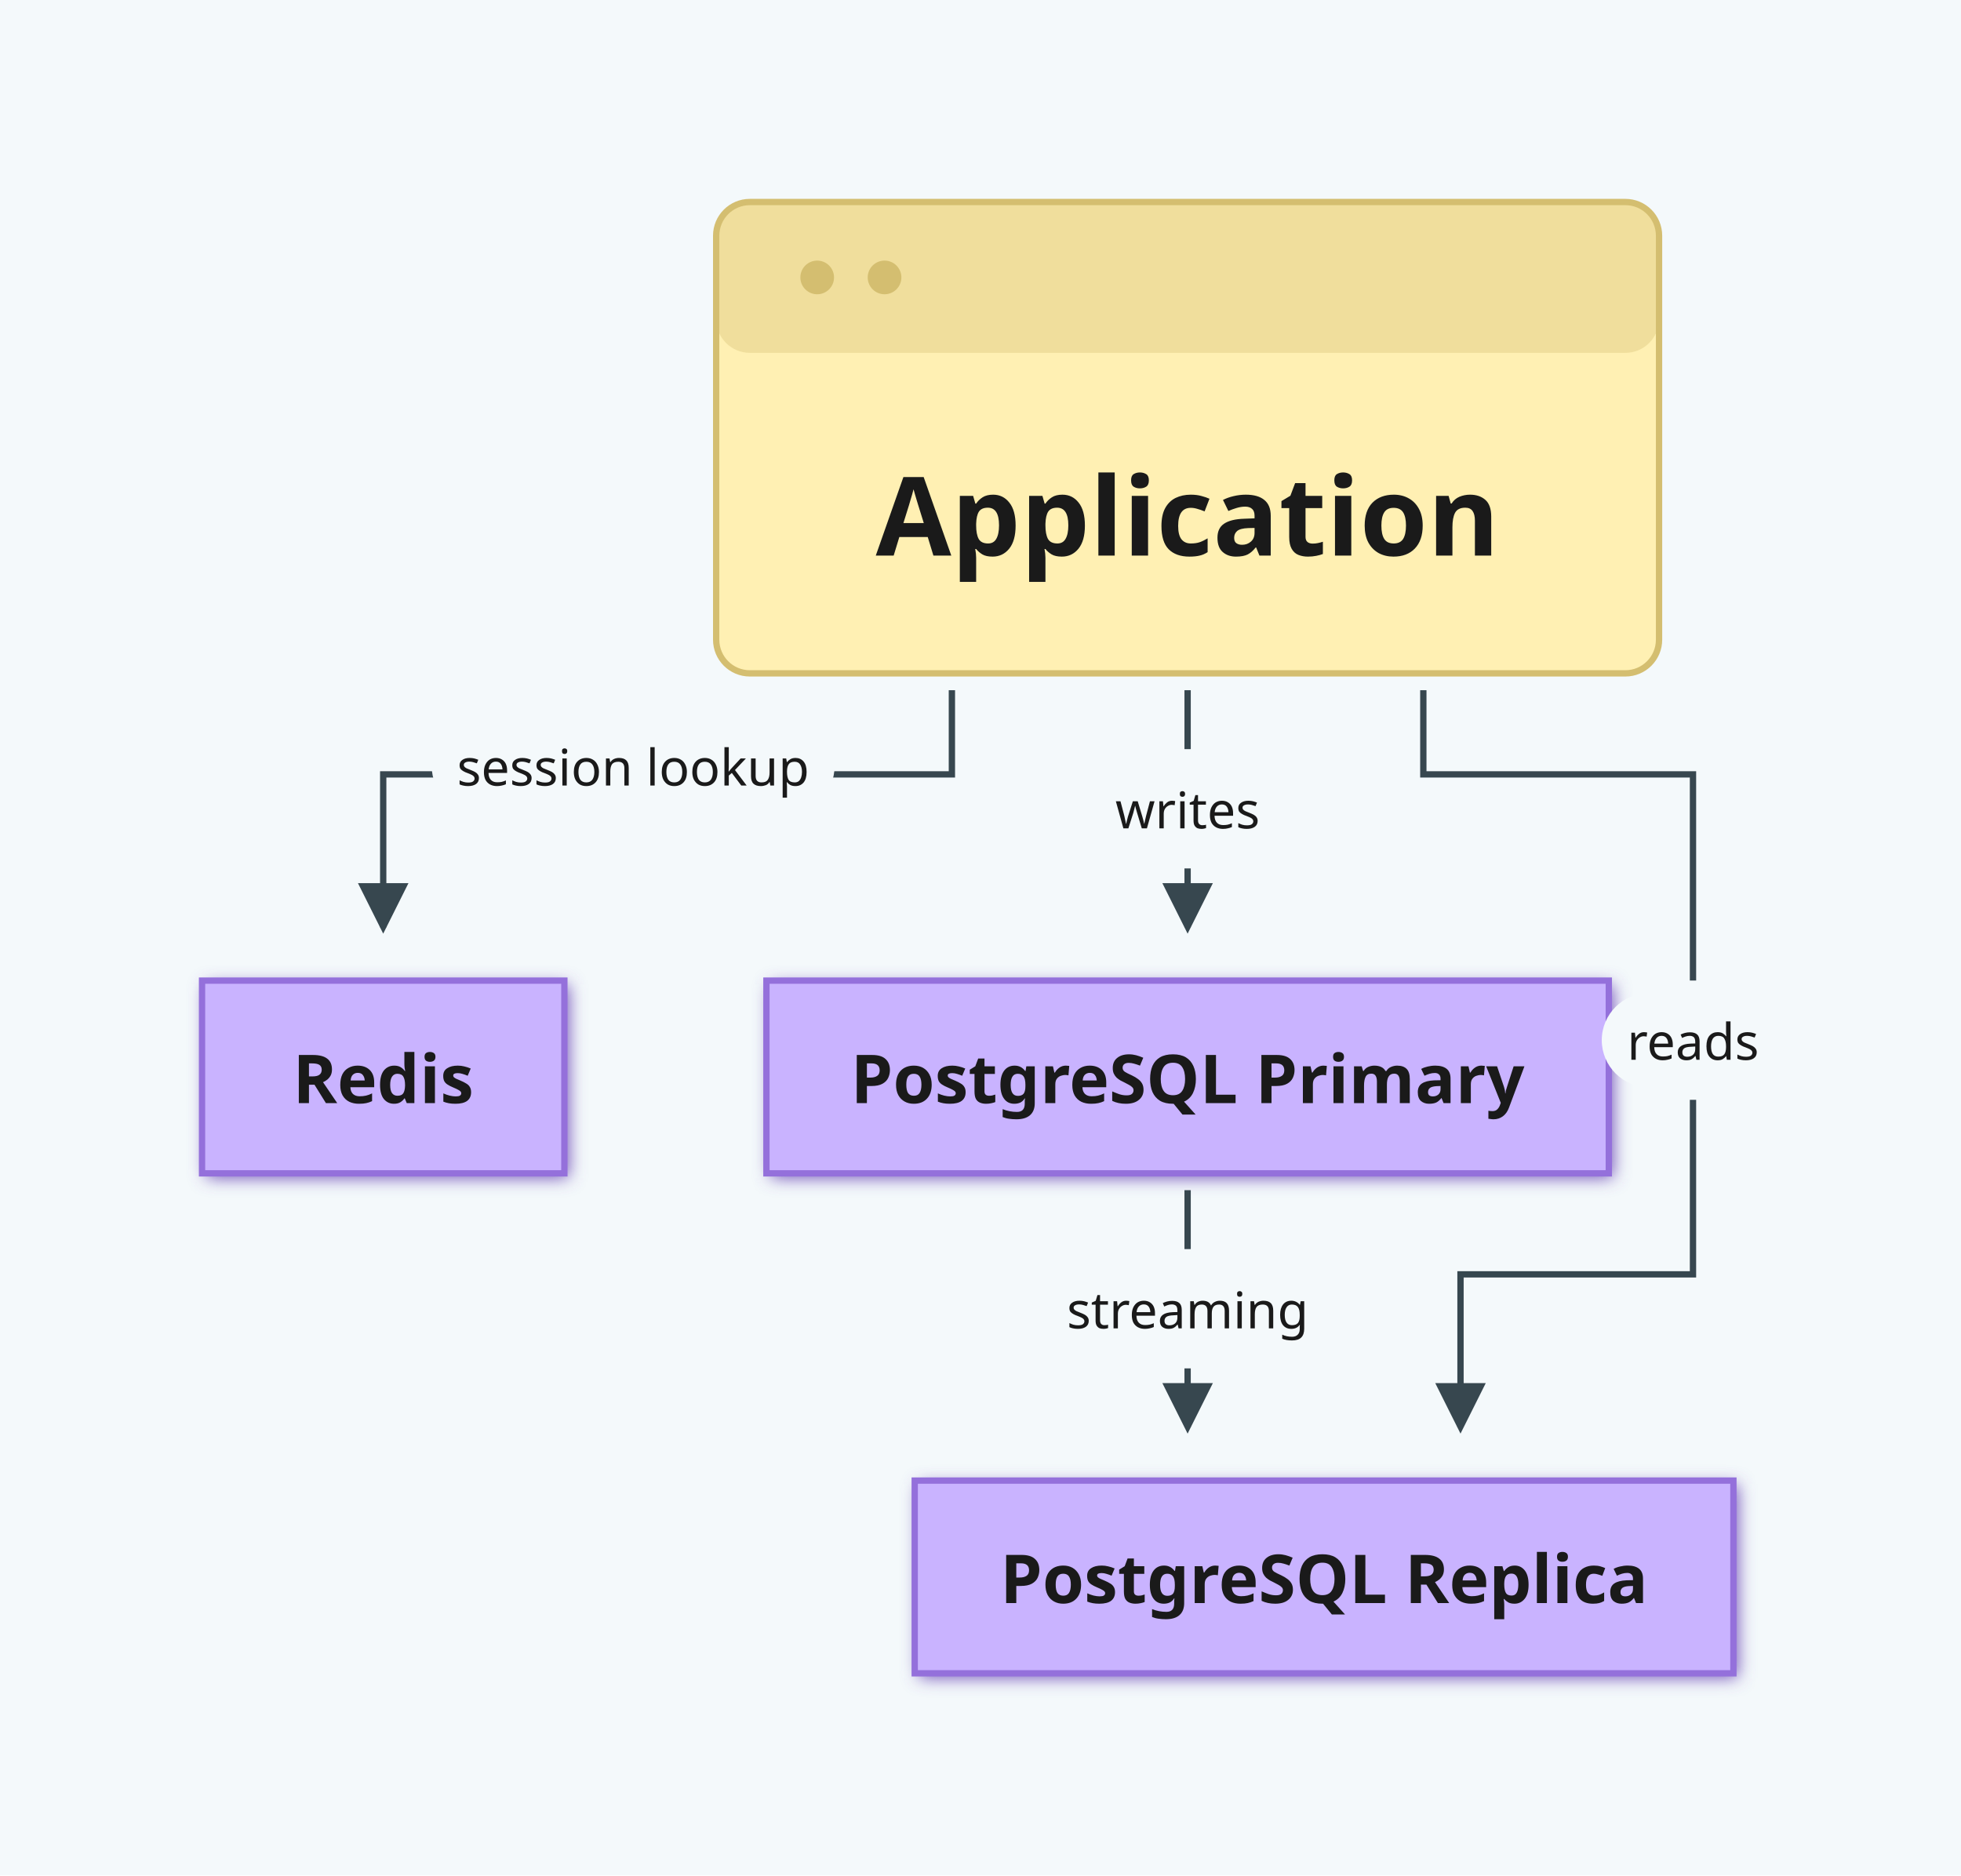
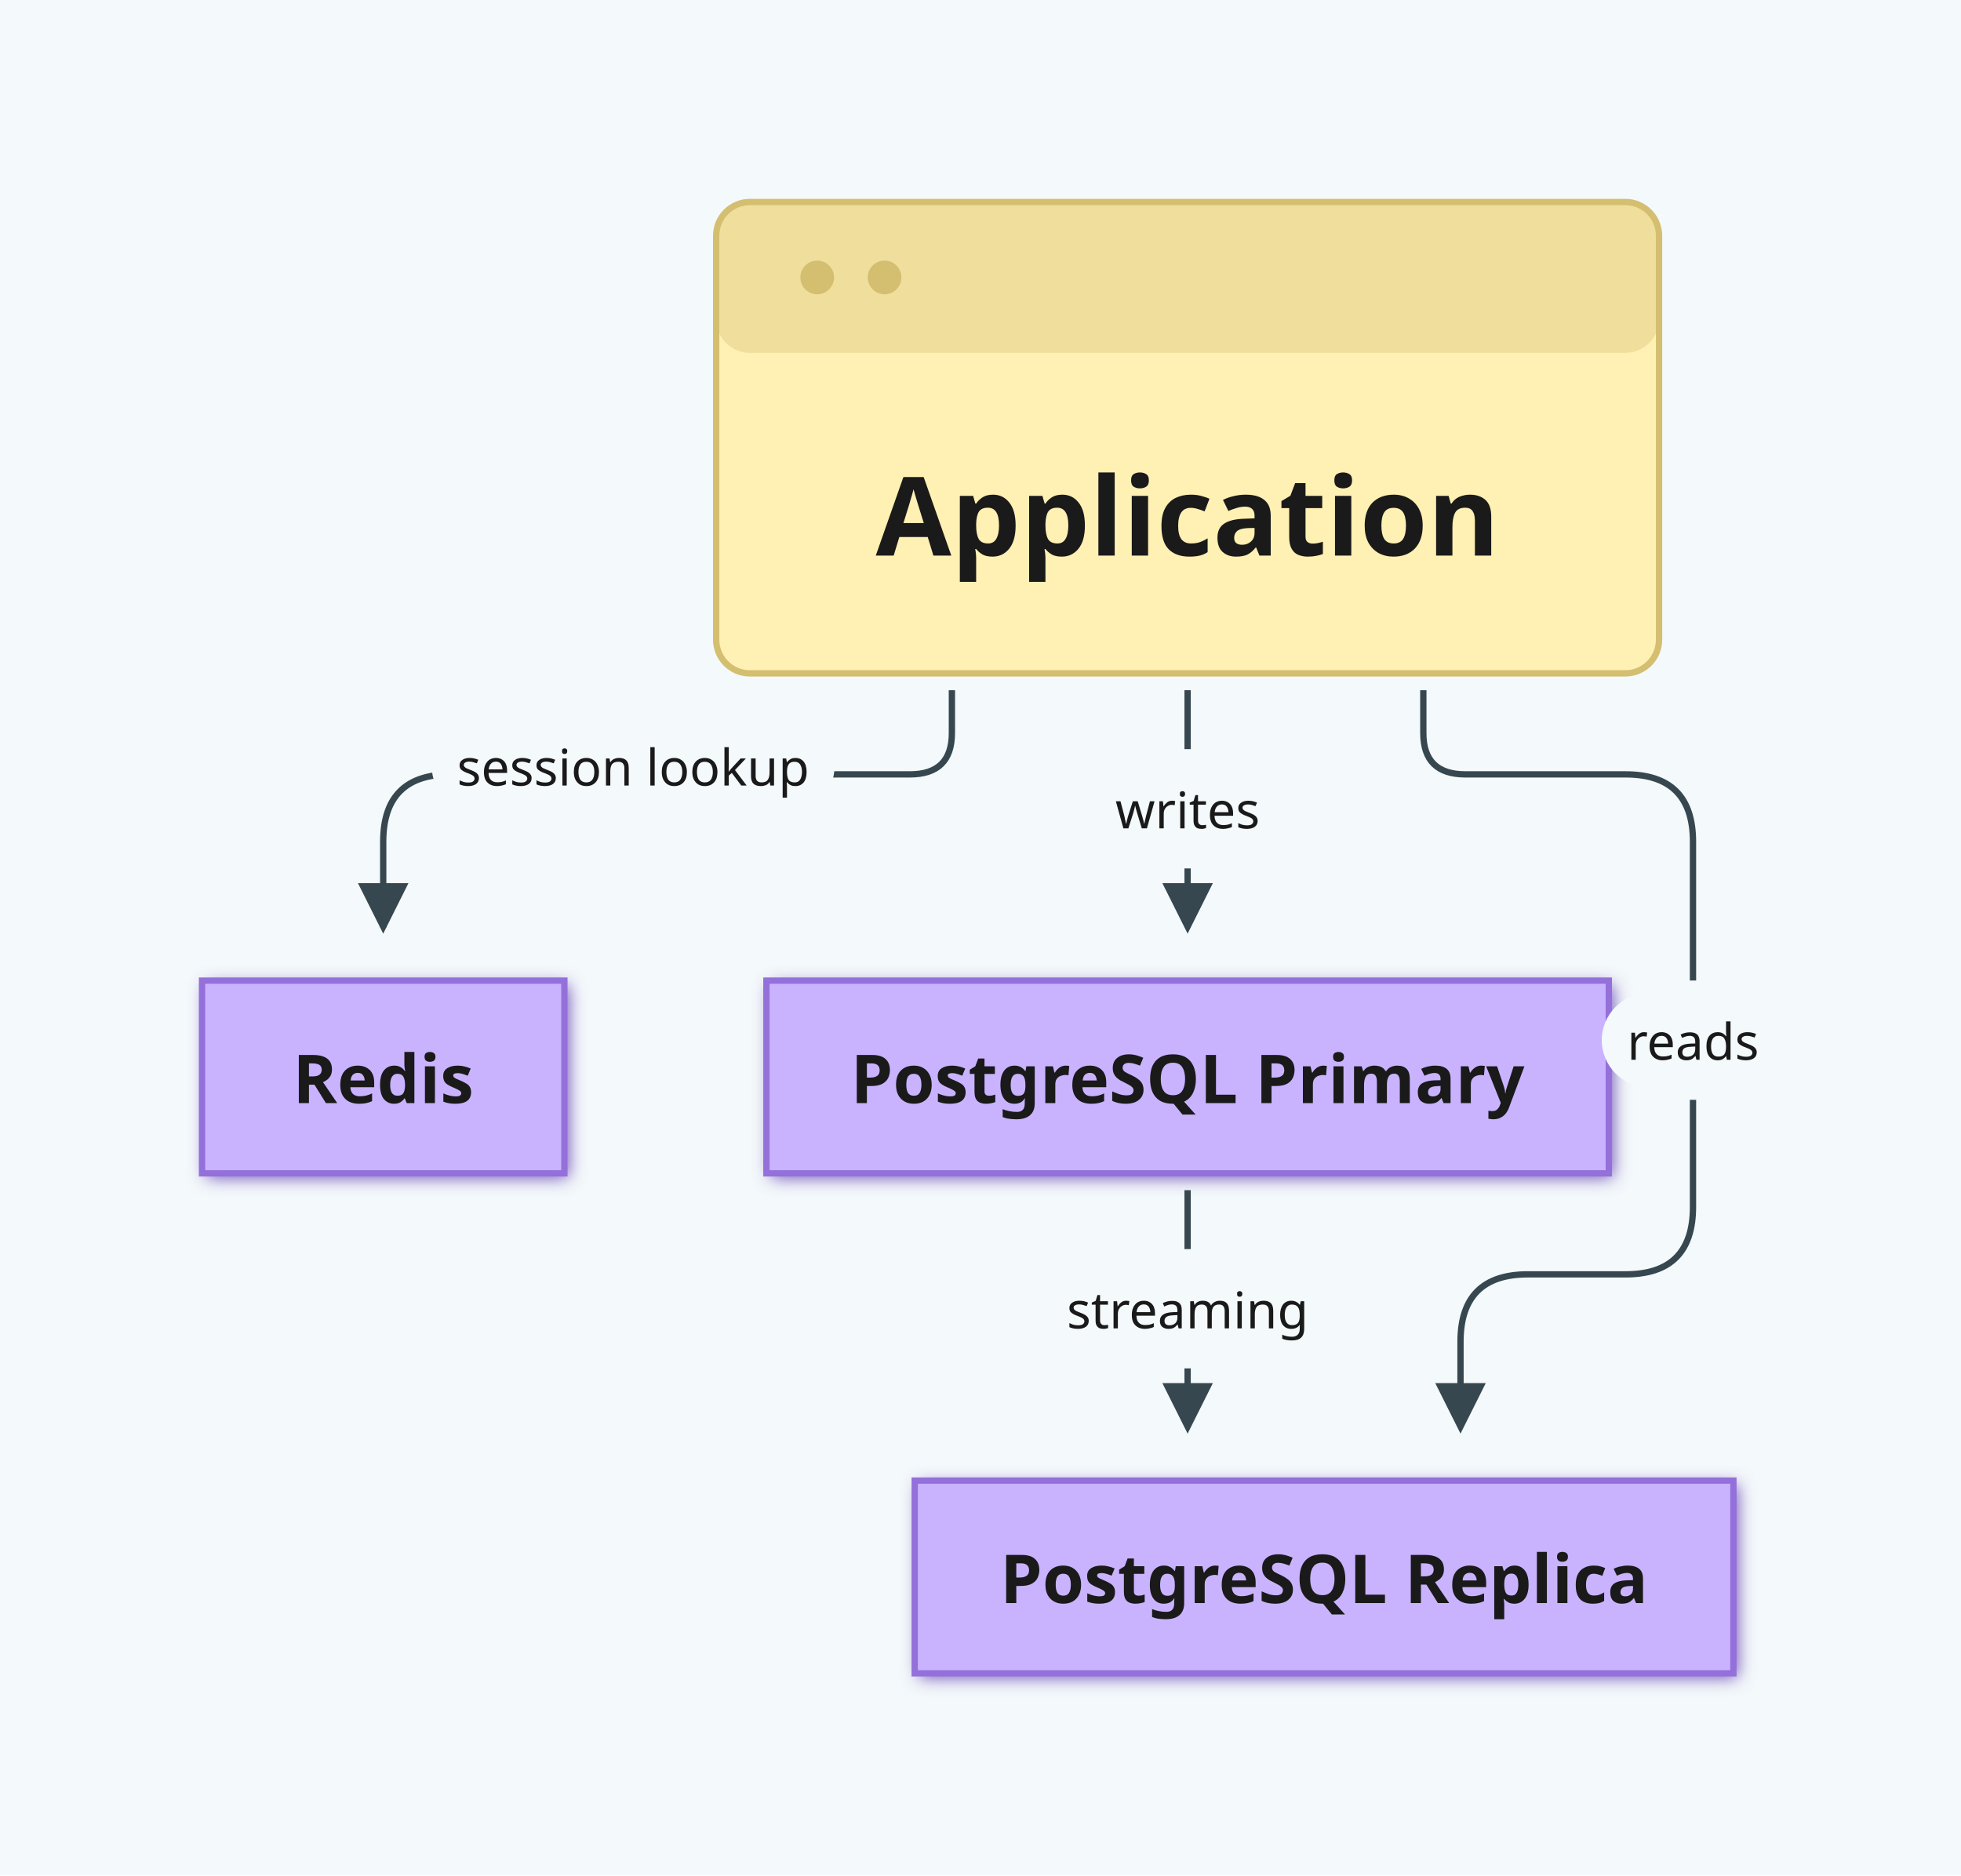
<svg xmlns="http://www.w3.org/2000/svg" viewBox="0 0 232.94 222.796">
  <defs>
    <filter id="cora-shadow-blur" x="-50%" y="-50%" width="200%" height="200%">
      <feGaussianBlur stdDeviation="1" />
    </filter>
    <marker id="cora-marker-arrow" markerWidth="8" markerHeight="8" refX="7" refY="4" orient="auto" markerUnits="strokeWidth">
      <path d="M 0 0 L 8 4 L 0 8 z" fill="#37474F" />
    </marker>
    <marker id="cora-marker-circle" markerWidth="8" markerHeight="8" refX="4" refY="4" orient="auto" markerUnits="strokeWidth">
      <circle cx="4" cy="4" r="3" fill="none" stroke="#37474F" stroke-width="1.5" />
    </marker>
    <marker id="cora-marker-filled-circle" markerWidth="8" markerHeight="8" refX="4" refY="4" orient="auto" markerUnits="strokeWidth">
      <circle cx="4" cy="4" r="3" fill="#37474F" />
    </marker>
  </defs>
  <rect x="0" y="0" width="232.94" height="222.796" fill="#F4F9FB" />
  <g id="groups" />
  <g id="nodes">
    <g>
      <rect x="85.072" y="24" width="112" height="56" rx="4" ry="4" fill="#FFF0B3" stroke="#D4BE70" stroke-width="0.75" />
      <rect x="85.072" y="24" width="112" height="17.92" rx="4" ry="4" fill="#D4BE70" opacity="0.35" />
      <circle cx="97.072" cy="32.96" r="2" fill="#D4BE70" />
      <circle cx="105.072" cy="32.96" r="2" fill="#D4BE70" />
      <text x="141.072" y="66.004" text-anchor="middle" font-family="'Noto Sans', sans-serif" font-size="13" font-weight="600" fill="#1A1A1A">Application</text>
    </g>
    <g>
      <g filter="url(#cora-shadow-blur)">
        <rect x="24.5" y="117.002" width="43.04" height="22.896" fill="#7050B8" />
      </g>
      <rect x="24" y="116.502" width="43.04" height="22.896" fill="#C9B3FF" stroke="#9470DB" stroke-width="0.75" />
      <text x="45.52" y="131.054" text-anchor="middle" font-family="'Noto Sans', sans-serif" font-size="8" font-weight="600" fill="#1A1A1A">Redis</text>
    </g>
    <g>
      <g filter="url(#cora-shadow-blur)">
        <rect x="91.54" y="117.002" width="100.064" height="22.896" fill="#7050B8" />
      </g>
      <rect x="91.04" y="116.502" width="100.064" height="22.896" fill="#C9B3FF" stroke="#9470DB" stroke-width="0.75" />
      <text x="141.072" y="131.054" text-anchor="middle" font-family="'Noto Sans', sans-serif" font-size="8" font-weight="600" fill="#1A1A1A">PostgreSQL Primary</text>
    </g>
    <g>
      <g filter="url(#cora-shadow-blur)">
        <rect x="109.156" y="176.4" width="97.248" height="22.896" fill="#7050B8" />
      </g>
      <rect x="108.656" y="175.9" width="97.248" height="22.896" fill="#C9B3FF" stroke="#9470DB" stroke-width="0.75" />
      <text x="157.28" y="190.452" text-anchor="middle" font-family="'Noto Sans', sans-serif" font-size="8" font-weight="600" fill="#1A1A1A">PostgreSQL Replica</text>
    </g>
  </g>
  <g id="edges">
-     <path d="M 113.072 82 L 113.072 92 L 51.279 92 M 99.141 92 L 45.52 92 L 45.52 110.172" fill="none" stroke="#37474F" stroke-width="0.75" marker-end="url(#cora-marker-arrow)" />
+     <path d="M 113.072 82 L 113.072 87.1 Q 113.072 92 108.072 92 L 54.934 92 M 95.486 92 L 53.52 92 Q 45.52 92 45.52 100 L 45.52 110.172" fill="none" stroke="#37474F" stroke-width="0.75" marker-end="url(#cora-marker-arrow)" />
    <path d="M 141.072 82 L 141.072 89 M 141.072 103.172 L 141.072 110.172" fill="none" stroke="#37474F" stroke-width="0.75" marker-end="url(#cora-marker-arrow)" />
-     <path d="M 169.072 82 L 169.072 92 L 201.104 92 L 201.104 116.491 M 201.104 130.663 L 201.104 151.398 L 173.488 151.398 L 173.488 169.57" fill="none" stroke="#37474F" stroke-width="0.75" marker-end="url(#cora-marker-arrow)" />
+     <path d="M 169.072 82 L 169.072 87.1 Q 169.072 92 174.072 92 L 193.104 92 Q 201.104 92 201.104 100 L 201.104 116.491 M 201.104 130.663 L 201.104 143.398 Q 201.104 151.398 193.104 151.398 L 181.488 151.398 Q 173.488 151.398 173.488 159.398 L 173.488 169.57" fill="none" stroke="#37474F" stroke-width="0.75" marker-end="url(#cora-marker-arrow)" />
    <path d="M 141.072 141.398 L 141.072 148.398 M 141.072 162.57 L 141.072 169.57" fill="none" stroke="#37474F" stroke-width="0.75" marker-end="url(#cora-marker-arrow)" />
  </g>
  <g id="edge-labels">
    <g>
      <rect x="51.279" y="85.414" width="47.862" height="11.172" rx="5.586" ry="5.586" fill="#F4F9FB" />
      <text x="75.21" y="93.328" text-anchor="middle" font-family="'Noto Sans', sans-serif" font-size="6" font-weight="400" fill="#1A1A1A">session lookup</text>
    </g>
    <g>
      <rect x="129.489" y="90.5" width="23.166" height="11.172" rx="5.586" ry="5.586" fill="#F4F9FB" />
      <text x="141.072" y="98.414" text-anchor="middle" font-family="'Noto Sans', sans-serif" font-size="6" font-weight="400" fill="#1A1A1A">writes</text>
    </g>
    <g>
      <rect x="190.268" y="117.991" width="21.672" height="11.172" rx="5.586" ry="5.586" fill="#F4F9FB" />
      <text x="201.104" y="125.905" text-anchor="middle" font-family="'Noto Sans', sans-serif" font-size="6" font-weight="400" fill="#1A1A1A">reads</text>
    </g>
    <g>
      <rect x="123.72" y="149.898" width="34.704" height="11.172" rx="5.586" ry="5.586" fill="#F4F9FB" />
      <text x="141.072" y="157.812" text-anchor="middle" font-family="'Noto Sans', sans-serif" font-size="6" font-weight="400" fill="#1A1A1A">streaming</text>
    </g>
  </g>
</svg>
